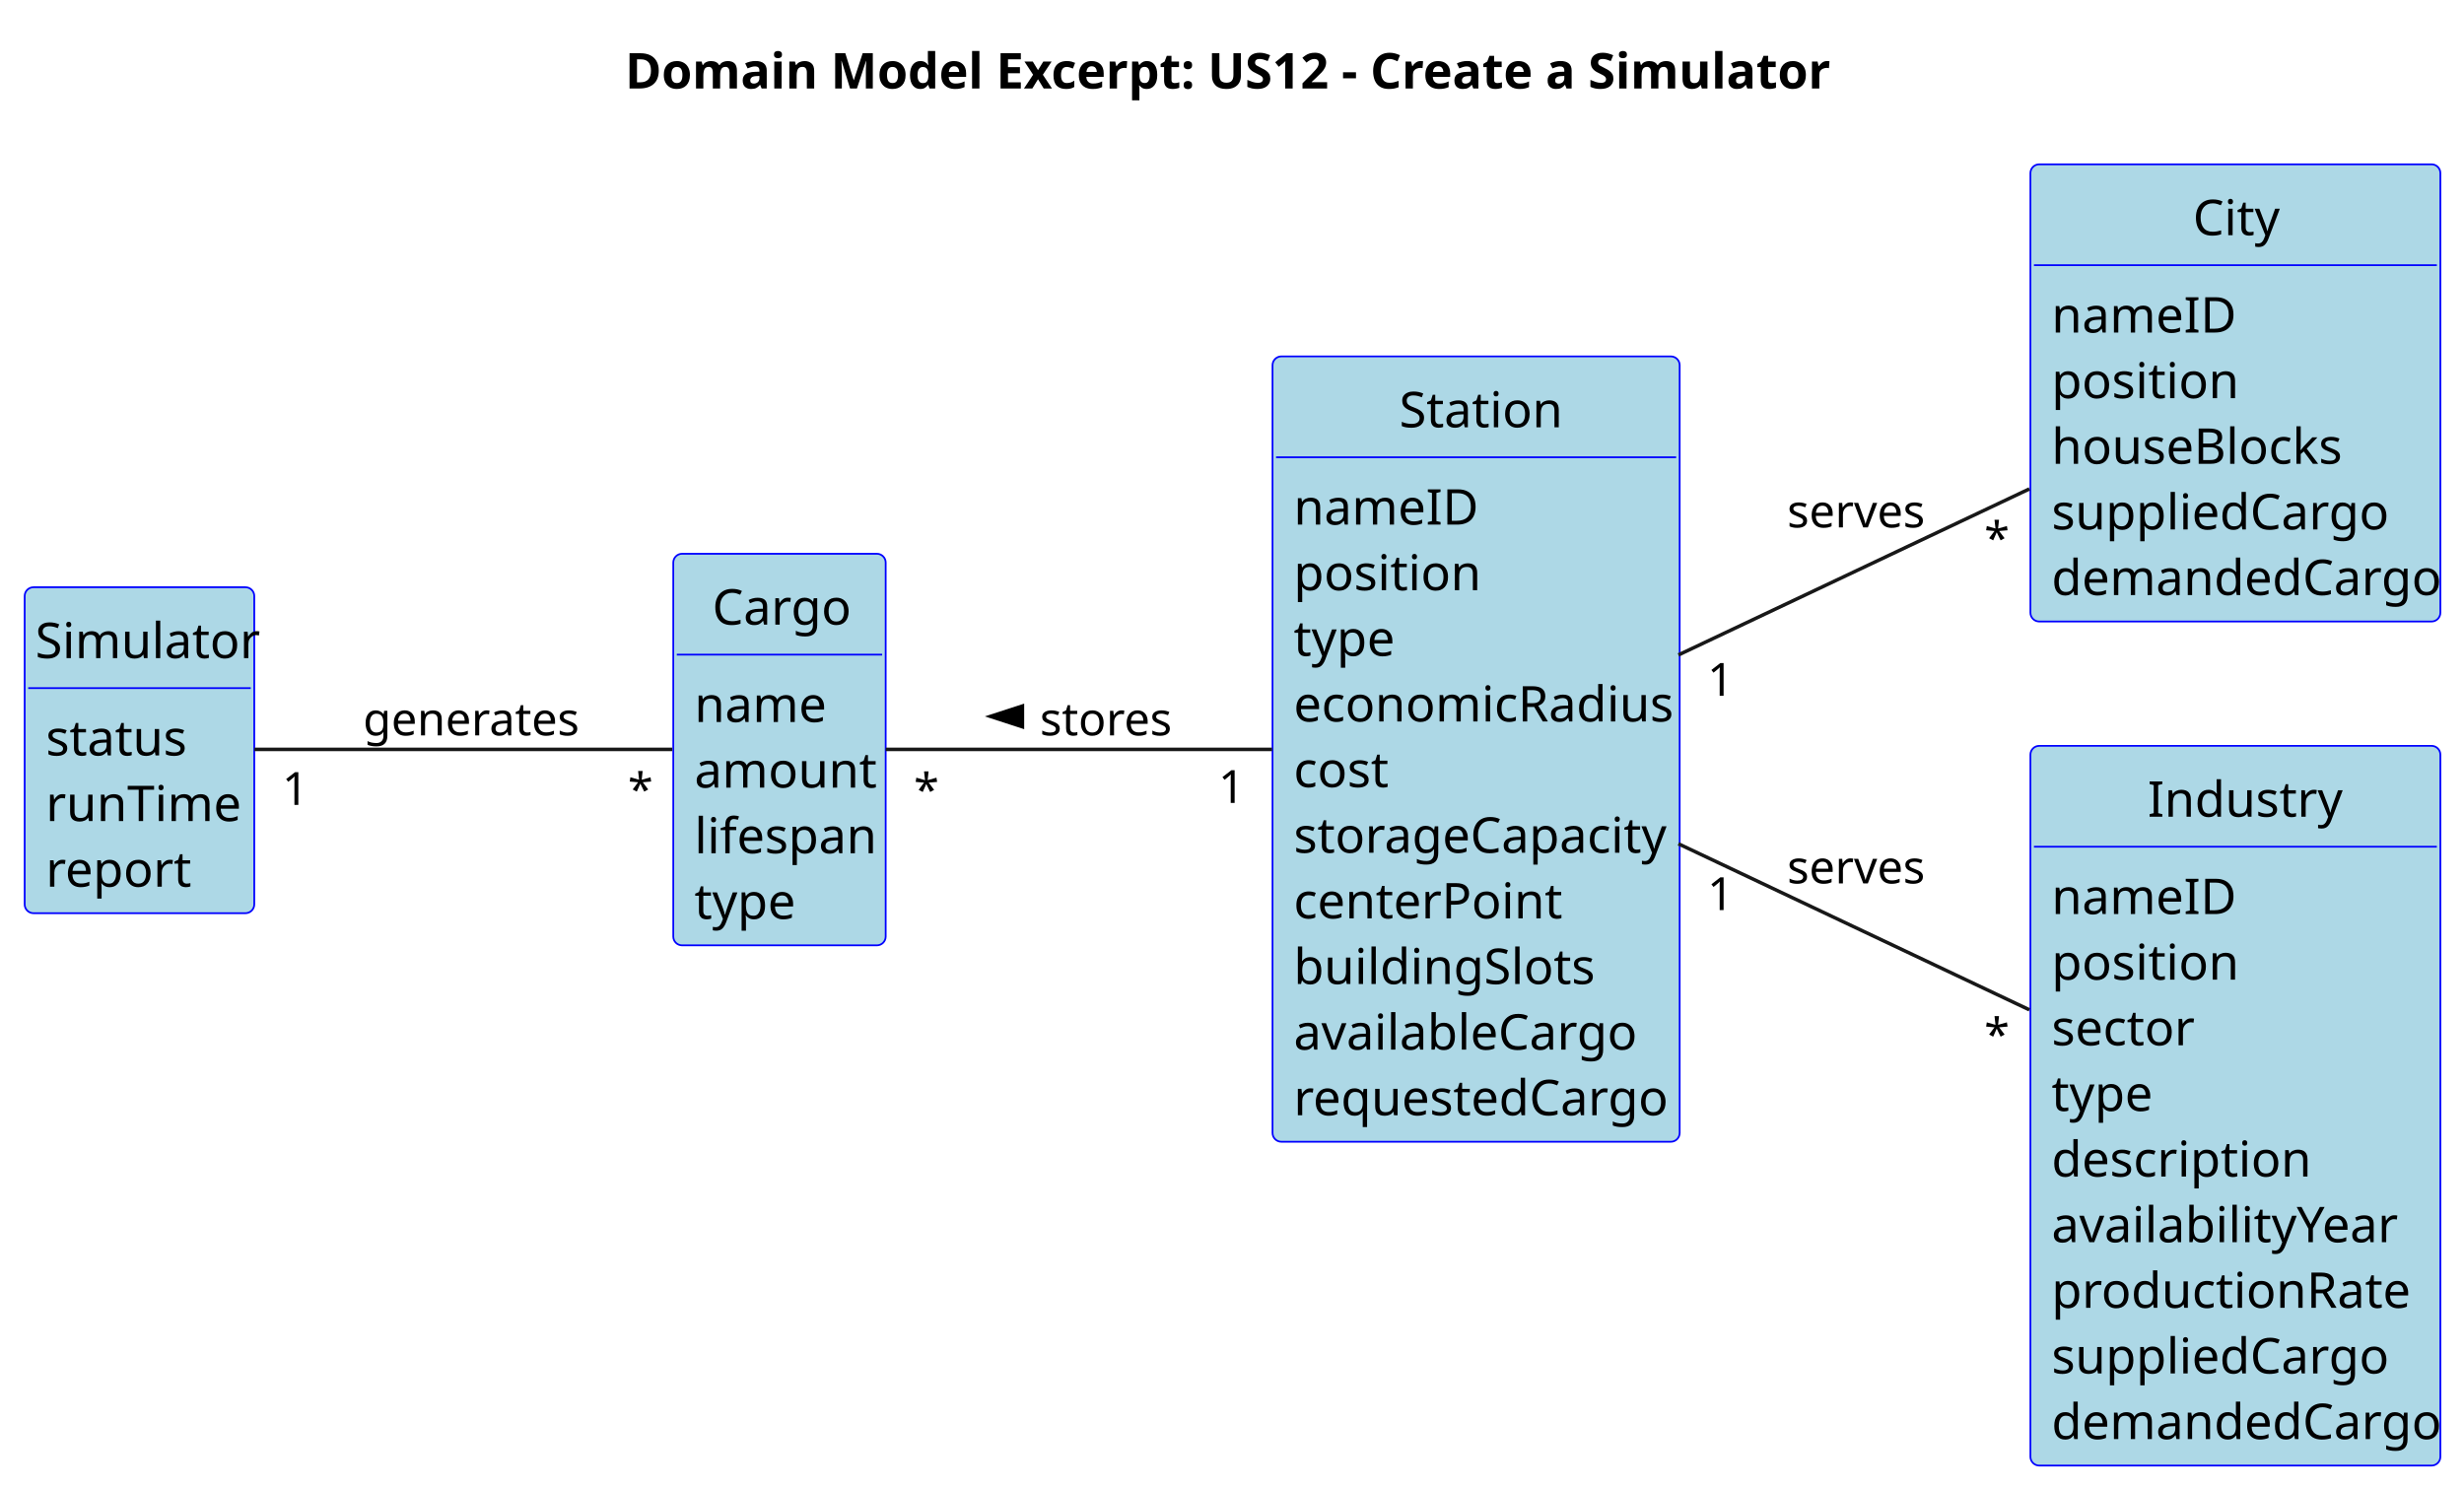
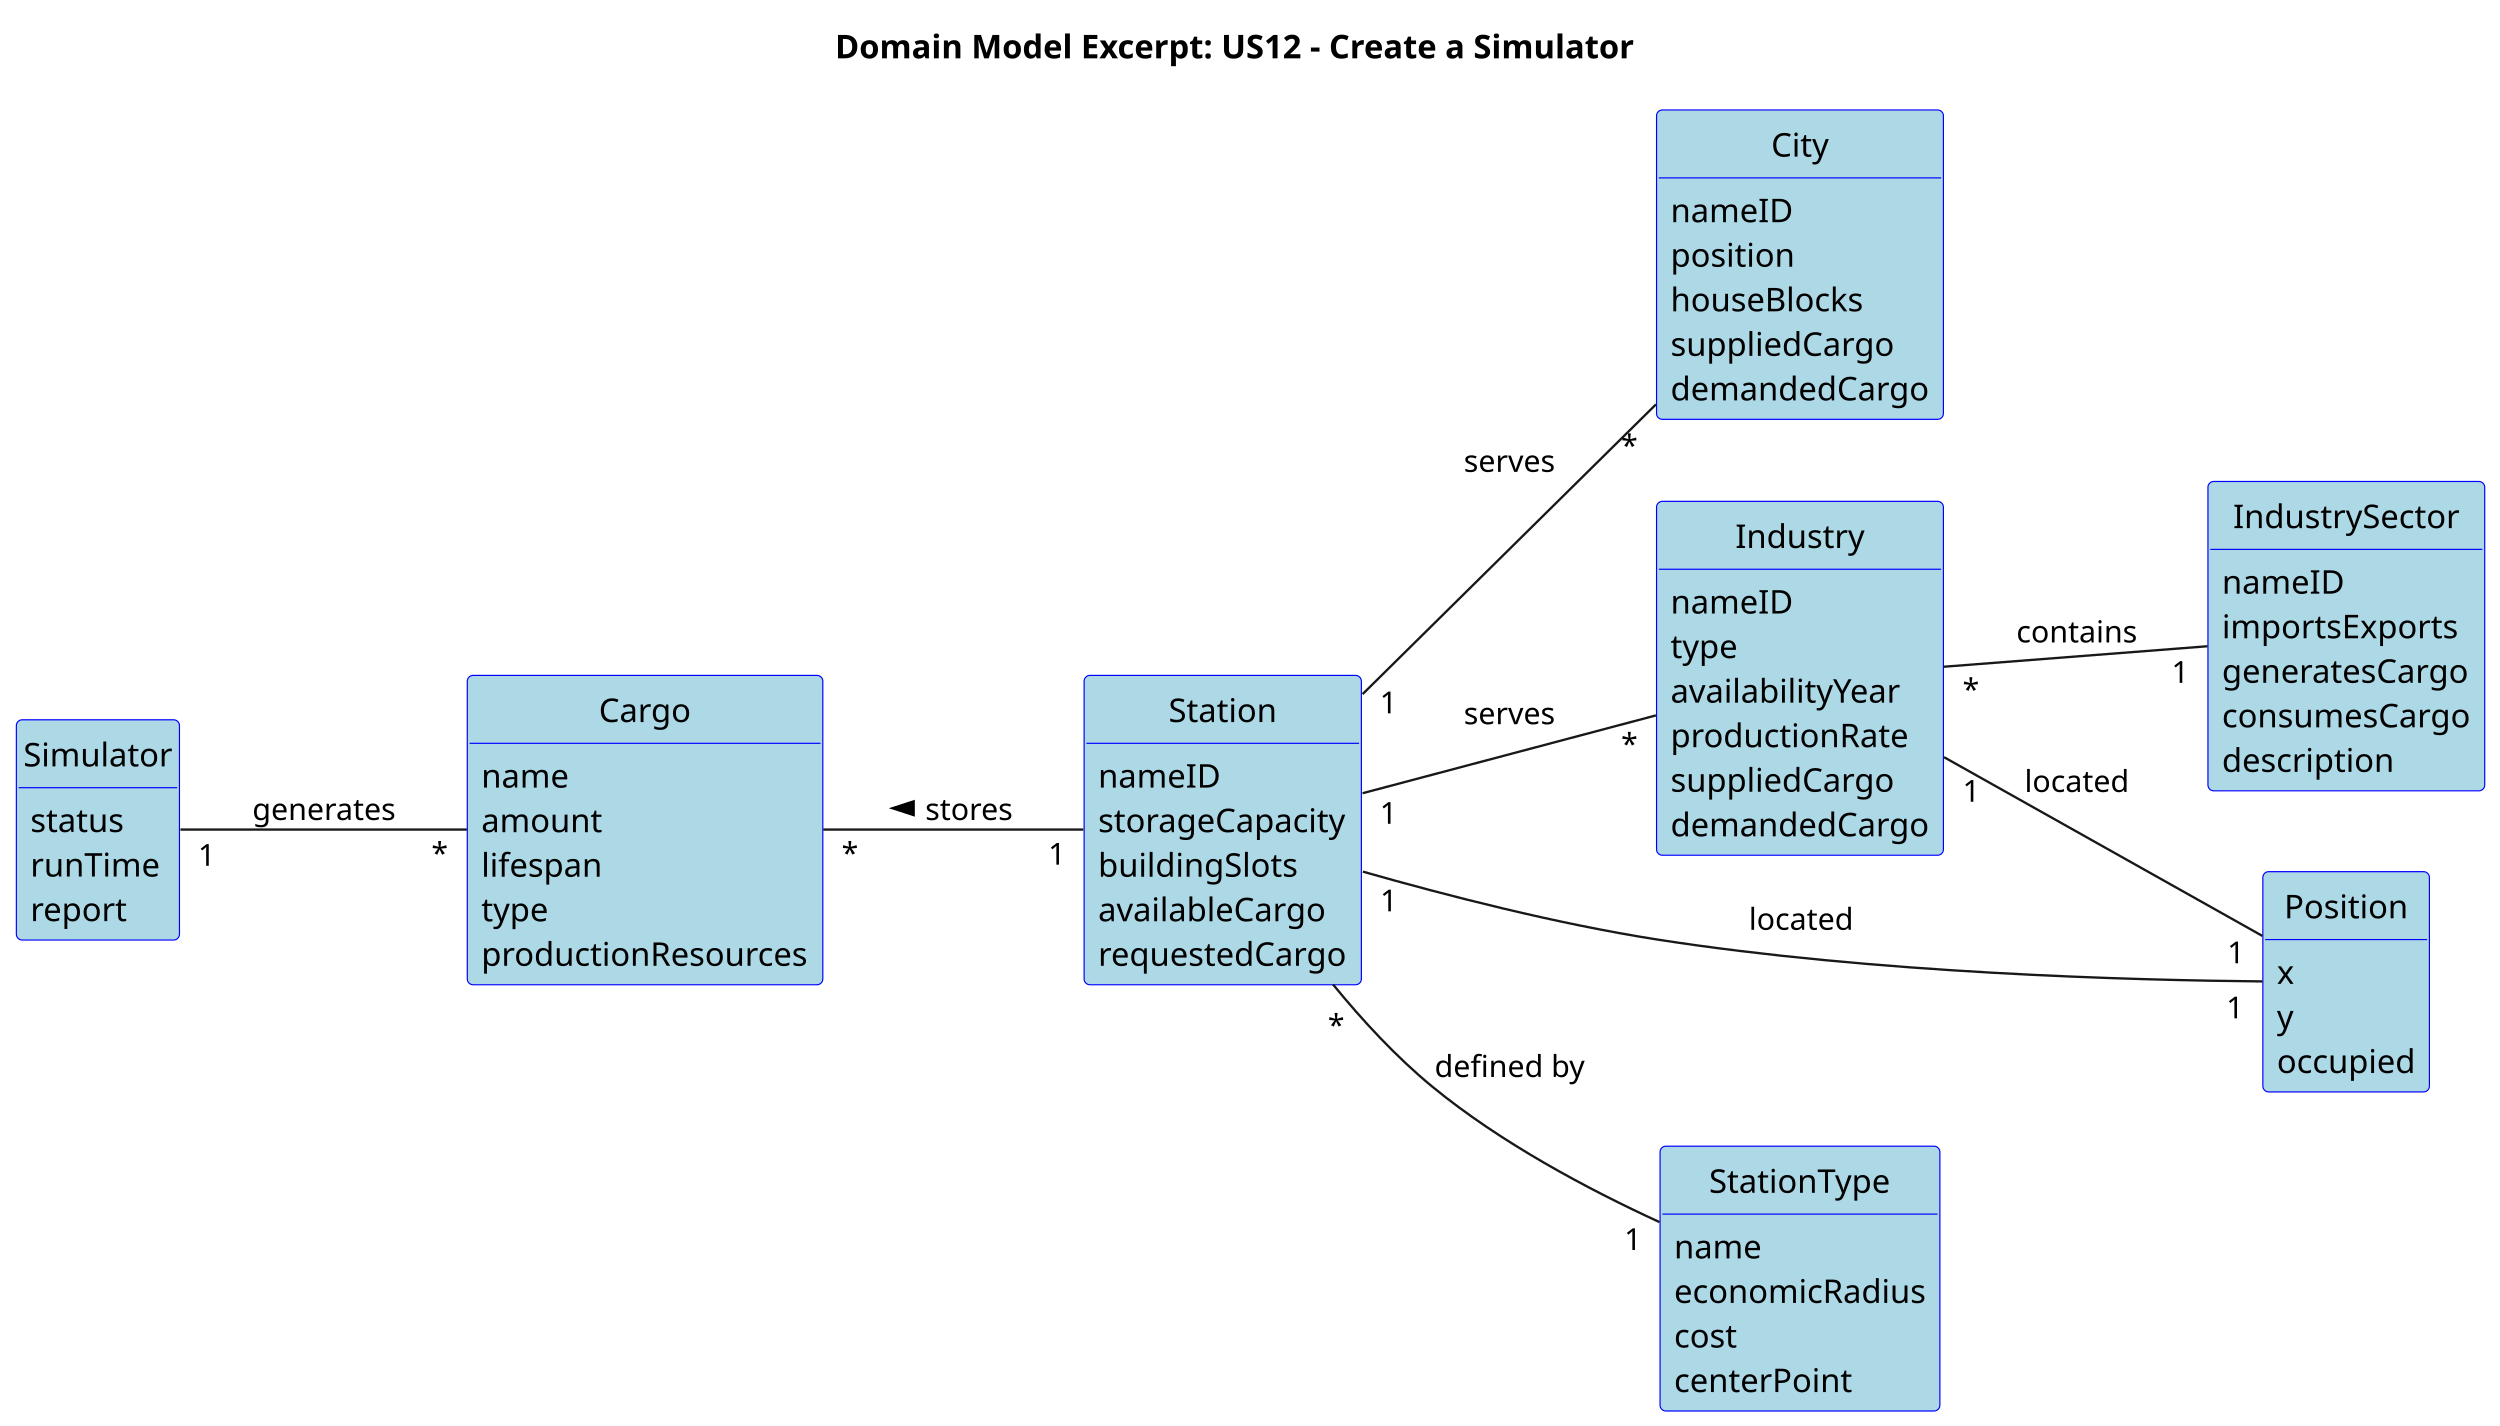
- <svg xmlns="http://www.w3.org/2000/svg" contentStyleType="text/css" height="422px" preserveAspectRatio="none" style="width:699px;height:422px;background:#FFFFFF;" version="1.1" viewBox="0 0 699 422" width="699px" zoomAndPan="magnify">
+ <svg xmlns="http://www.w3.org/2000/svg" contentStyleType="text/css" height="610px" preserveAspectRatio="none" style="width:1070px;height:610px;background:#FFFFFF;" version="1.1" viewBox="0 0 1070 610" width="1070px" zoomAndPan="magnify">
  <defs />
  <g>
-     <text fill="#000000" font-family="sans-serif" font-size="14" font-weight="bold" lengthAdjust="spacing" textLength="330.641" x="177.328" y="25.107">Domain Model Excerpt: US12 - Create a Simulator</text>
+     <text fill="#000000" font-family="sans-serif" font-size="14" font-weight="bold" lengthAdjust="spacing" textLength="341.655" x="357.4" y="24.966">Domain Model Excerpt: US12 - Create a Simulator</text>
    <g id="elem_Simulator">
-       <rect codeLine="20" fill="#ADD8E6" height="92.484" id="Simulator" rx="2.5" ry="2.5" style="stroke:#0000FF;stroke-width:0.5;" width="65.131" x="7" y="166.621" />
-       <text fill="#000000" font-family="sans-serif" font-size="14" lengthAdjust="spacing" textLength="59.131" x="10" y="186.728">Simulator</text>
-       <line style="stroke:#0000FF;stroke-width:0.5;" x1="8" x2="71.131" y1="195.242" y2="195.242" />
-       <text fill="#000000" font-family="sans-serif" font-size="14" lengthAdjust="spacing" textLength="37.352" x="13" y="214.35">status</text>
-       <text fill="#000000" font-family="sans-serif" font-size="14" lengthAdjust="spacing" textLength="51.345" x="13" y="232.971">runTime</text>
-       <text fill="#000000" font-family="sans-serif" font-size="14" lengthAdjust="spacing" textLength="36.572" x="13" y="251.592">report</text>
+       <rect codeLine="20" fill="#ADD8E6" height="94.272" id="Simulator" rx="2.5" ry="2.5" style="stroke:#0000FF;stroke-width:0.5;" width="69.812" x="7" y="308.068" />
+       <text fill="#000000" font-family="sans-serif" font-size="14" lengthAdjust="spacing" textLength="63.812" x="10" y="328.034">Simulator</text>
+       <line style="stroke:#0000FF;stroke-width:0.5;" x1="8" x2="75.812" y1="337.136" y2="337.136" />
+       <text fill="#000000" font-family="sans-serif" font-size="14" lengthAdjust="spacing" textLength="40.026" x="13" y="356.102">status</text>
+       <text fill="#000000" font-family="sans-serif" font-size="14" lengthAdjust="spacing" textLength="55.468" x="13" y="375.17">runTime</text>
+       <text fill="#000000" font-family="sans-serif" font-size="14" lengthAdjust="spacing" textLength="41.594" x="13" y="394.238">report</text>
    </g>
    <g id="elem_City">
-       <rect codeLine="26" fill="#ADD8E6" height="129.727" id="City" rx="2.5" ry="2.5" style="stroke:#0000FF;stroke-width:0.5;" width="116.296" x="576" y="46.621" />
-       <text fill="#000000" font-family="sans-serif" font-size="14" lengthAdjust="spacing" textLength="24.11" x="622.093" y="66.728">City</text>
-       <line style="stroke:#0000FF;stroke-width:0.5;" x1="577" x2="691.296" y1="75.242" y2="75.242" />
-       <text fill="#000000" font-family="sans-serif" font-size="14" lengthAdjust="spacing" textLength="49.02" x="582" y="94.35">nameID</text>
-       <text fill="#000000" font-family="sans-serif" font-size="14" lengthAdjust="spacing" textLength="48.255" x="582" y="112.971">position</text>
-       <text fill="#000000" font-family="sans-serif" font-size="14" lengthAdjust="spacing" textLength="79.379" x="582" y="131.592">houseBlocks</text>
-       <text fill="#000000" font-family="sans-serif" font-size="14" lengthAdjust="spacing" textLength="90.282" x="582" y="150.213">suppliedCargo</text>
-       <text fill="#000000" font-family="sans-serif" font-size="14" lengthAdjust="spacing" textLength="104.296" x="582" y="168.834">demandedCargo</text>
+       <rect codeLine="26" fill="#ADD8E6" height="132.407" id="City" rx="2.5" ry="2.5" style="stroke:#0000FF;stroke-width:0.5;" width="122.782" x="709" y="47.068" />
+       <text fill="#000000" font-family="sans-serif" font-size="14" lengthAdjust="spacing" textLength="24.654" x="758.064" y="67.034">City</text>
+       <line style="stroke:#0000FF;stroke-width:0.5;" x1="710" x2="830.782" y1="76.136" y2="76.136" />
+       <text fill="#000000" font-family="sans-serif" font-size="14" lengthAdjust="spacing" textLength="52.458" x="715" y="95.102">nameID</text>
+       <text fill="#000000" font-family="sans-serif" font-size="14" lengthAdjust="spacing" textLength="53.186" x="715" y="114.17">position</text>
+       <text fill="#000000" font-family="sans-serif" font-size="14" lengthAdjust="spacing" textLength="82.46" x="715" y="133.238">houseBlocks</text>
+       <text fill="#000000" font-family="sans-serif" font-size="14" lengthAdjust="spacing" textLength="95.872" x="715" y="152.305">suppliedCargo</text>
+       <text fill="#000000" font-family="sans-serif" font-size="14" lengthAdjust="spacing" textLength="110.782" x="715" y="171.373">demandedCargo</text>
    </g>
    <g id="elem_Industry">
-       <rect codeLine="34" fill="#ADD8E6" height="204.211" id="Industry" rx="2.5" ry="2.5" style="stroke:#0000FF;stroke-width:0.5;" width="116.296" x="576" y="211.621" />
-       <text fill="#000000" font-family="sans-serif" font-size="14" lengthAdjust="spacing" textLength="49.8" x="609.248" y="231.728">Industry</text>
-       <line style="stroke:#0000FF;stroke-width:0.5;" x1="577" x2="691.296" y1="240.242" y2="240.242" />
-       <text fill="#000000" font-family="sans-serif" font-size="14" lengthAdjust="spacing" textLength="49.02" x="582" y="259.35">nameID</text>
-       <text fill="#000000" font-family="sans-serif" font-size="14" lengthAdjust="spacing" textLength="48.255" x="582" y="277.971">position</text>
-       <text fill="#000000" font-family="sans-serif" font-size="14" lengthAdjust="spacing" textLength="38.124" x="582" y="296.592">sector</text>
-       <text fill="#000000" font-family="sans-serif" font-size="14" lengthAdjust="spacing" textLength="26.462" x="582" y="315.213">type</text>
-       <text fill="#000000" font-family="sans-serif" font-size="14" lengthAdjust="spacing" textLength="67.703" x="582" y="333.834">description</text>
-       <text fill="#000000" font-family="sans-serif" font-size="14" lengthAdjust="spacing" textLength="94.158" x="582" y="352.455">availabilityYear</text>
-       <text fill="#000000" font-family="sans-serif" font-size="14" lengthAdjust="spacing" textLength="94.951" x="582" y="371.076">productionRate</text>
-       <text fill="#000000" font-family="sans-serif" font-size="14" lengthAdjust="spacing" textLength="90.282" x="582" y="389.697">suppliedCargo</text>
-       <text fill="#000000" font-family="sans-serif" font-size="14" lengthAdjust="spacing" textLength="104.296" x="582" y="408.318">demandedCargo</text>
+       <rect codeLine="34" fill="#ADD8E6" height="151.475" id="Industry" rx="2.5" ry="2.5" style="stroke:#0000FF;stroke-width:0.5;" width="122.782" x="709" y="214.568" />
+       <text fill="#000000" font-family="sans-serif" font-size="14" lengthAdjust="spacing" textLength="55.342" x="742.72" y="234.534">Industry</text>
+       <line style="stroke:#0000FF;stroke-width:0.5;" x1="710" x2="830.782" y1="243.636" y2="243.636" />
+       <text fill="#000000" font-family="sans-serif" font-size="14" lengthAdjust="spacing" textLength="52.458" x="715" y="262.602">nameID</text>
+       <text fill="#000000" font-family="sans-serif" font-size="14" lengthAdjust="spacing" textLength="28.7" x="715" y="281.67">type</text>
+       <text fill="#000000" font-family="sans-serif" font-size="14" lengthAdjust="spacing" textLength="98.994" x="715" y="300.738">availabilityYear</text>
+       <text fill="#000000" font-family="sans-serif" font-size="14" lengthAdjust="spacing" textLength="102.144" x="715" y="319.805">productionRate</text>
+       <text fill="#000000" font-family="sans-serif" font-size="14" lengthAdjust="spacing" textLength="95.872" x="715" y="338.873">suppliedCargo</text>
+       <text fill="#000000" font-family="sans-serif" font-size="14" lengthAdjust="spacing" textLength="110.782" x="715" y="357.941">demandedCargo</text>
    </g>
    <g id="elem_Cargo">
-       <rect codeLine="46" fill="#ADD8E6" height="111.106" id="Cargo" rx="2.5" ry="2.5" style="stroke:#0000FF;stroke-width:0.5;" width="60.255" x="191" y="157.121" />
-       <text fill="#000000" font-family="sans-serif" font-size="14" lengthAdjust="spacing" textLength="38.131" x="202.062" y="177.228">Cargo</text>
-       <line style="stroke:#0000FF;stroke-width:0.5;" x1="192" x2="250.255" y1="185.742" y2="185.742" />
-       <text fill="#000000" font-family="sans-serif" font-size="14" lengthAdjust="spacing" textLength="35.02" x="197" y="204.85">name</text>
-       <text fill="#000000" font-family="sans-serif" font-size="14" lengthAdjust="spacing" textLength="46.696" x="197" y="223.471">amount</text>
-       <text fill="#000000" font-family="sans-serif" font-size="14" lengthAdjust="spacing" textLength="48.255" x="197" y="242.092">lifespan</text>
-       <text fill="#000000" font-family="sans-serif" font-size="14" lengthAdjust="spacing" textLength="26.462" x="197" y="260.713">type</text>
+       <rect codeLine="43" fill="#ADD8E6" height="132.407" id="Cargo" rx="2.5" ry="2.5" style="stroke:#0000FF;stroke-width:0.5;" width="152.167" x="200" y="289.068" />
+       <text fill="#000000" font-family="sans-serif" font-size="14" lengthAdjust="spacing" textLength="39.564" x="256.302" y="309.034">Cargo</text>
+       <line style="stroke:#0000FF;stroke-width:0.5;" x1="201" x2="351.168" y1="318.136" y2="318.136" />
+       <text fill="#000000" font-family="sans-serif" font-size="14" lengthAdjust="spacing" textLength="37.492" x="206" y="337.102">name</text>
+       <text fill="#000000" font-family="sans-serif" font-size="14" lengthAdjust="spacing" textLength="51.772" x="206" y="356.17">amount</text>
+       <text fill="#000000" font-family="sans-serif" font-size="14" lengthAdjust="spacing" textLength="51.758" x="206" y="375.238">lifespan</text>
+       <text fill="#000000" font-family="sans-serif" font-size="14" lengthAdjust="spacing" textLength="28.7" x="206" y="394.305">type</text>
+       <text fill="#000000" font-family="sans-serif" font-size="14" lengthAdjust="spacing" textLength="140.167" x="206" y="413.373">productionResources</text>
    </g>
    <g id="elem_Station">
-       <rect codeLine="54" fill="#ADD8E6" height="222.832" id="Station" rx="2.5" ry="2.5" style="stroke:#0000FF;stroke-width:0.5;" width="115.496" x="361" y="101.121" />
-       <text fill="#000000" font-family="sans-serif" font-size="14" lengthAdjust="spacing" textLength="43.586" x="396.955" y="121.228">Station</text>
-       <line style="stroke:#0000FF;stroke-width:0.5;" x1="362" x2="475.496" y1="129.742" y2="129.742" />
-       <text fill="#000000" font-family="sans-serif" font-size="14" lengthAdjust="spacing" textLength="49.02" x="367" y="148.85">nameID</text>
-       <text fill="#000000" font-family="sans-serif" font-size="14" lengthAdjust="spacing" textLength="48.255" x="367" y="167.471">position</text>
-       <text fill="#000000" font-family="sans-serif" font-size="14" lengthAdjust="spacing" textLength="26.462" x="367" y="186.092">type</text>
-       <text fill="#000000" font-family="sans-serif" font-size="14" lengthAdjust="spacing" textLength="103.496" x="367" y="204.713">economicRadius</text>
-       <text fill="#000000" font-family="sans-serif" font-size="14" lengthAdjust="spacing" textLength="25.676" x="367" y="223.334">cost</text>
-       <text fill="#000000" font-family="sans-serif" font-size="14" lengthAdjust="spacing" textLength="101.165" x="367" y="241.955">storageCapacity</text>
-       <text fill="#000000" font-family="sans-serif" font-size="14" lengthAdjust="spacing" textLength="70.82" x="367" y="260.576">centerPoint</text>
-       <text fill="#000000" font-family="sans-serif" font-size="14" lengthAdjust="spacing" textLength="79.386" x="367" y="279.197">buildingSlots</text>
-       <text fill="#000000" font-family="sans-serif" font-size="14" lengthAdjust="spacing" textLength="93.393" x="367" y="297.818">availableCargo</text>
-       <text fill="#000000" font-family="sans-serif" font-size="14" lengthAdjust="spacing" textLength="100.399" x="367" y="316.44">requestedCargo</text>
+       <rect codeLine="52" fill="#ADD8E6" height="132.407" id="Station" rx="2.5" ry="2.5" style="stroke:#0000FF;stroke-width:0.5;" width="118.666" x="464" y="289.068" />
+       <text fill="#000000" font-family="sans-serif" font-size="14" lengthAdjust="spacing" textLength="46.382" x="500.142" y="309.034">Station</text>
+       <line style="stroke:#0000FF;stroke-width:0.5;" x1="465" x2="581.666" y1="318.136" y2="318.136" />
+       <text fill="#000000" font-family="sans-serif" font-size="14" lengthAdjust="spacing" textLength="52.458" x="470" y="337.102">nameID</text>
+       <text fill="#000000" font-family="sans-serif" font-size="14" lengthAdjust="spacing" textLength="106.064" x="470" y="356.17">storageCapacity</text>
+       <text fill="#000000" font-family="sans-serif" font-size="14" lengthAdjust="spacing" textLength="85.498" x="470" y="375.238">buildingSlots</text>
+       <text fill="#000000" font-family="sans-serif" font-size="14" lengthAdjust="spacing" textLength="97.58" x="470" y="394.305">availableCargo</text>
+       <text fill="#000000" font-family="sans-serif" font-size="14" lengthAdjust="spacing" textLength="106.666" x="470" y="413.373">requestedCargo</text>
+     </g>
+     <g id="elem_Position">
+       <rect codeLine="60" fill="#ADD8E6" height="94.272" id="Position" rx="2.5" ry="2.5" style="stroke:#0000FF;stroke-width:0.5;" width="71.29" x="968.5" y="373.068" />
+       <text fill="#000000" font-family="sans-serif" font-size="14" lengthAdjust="spacing" textLength="53.046" x="977.622" y="393.034">Position</text>
+       <line style="stroke:#0000FF;stroke-width:0.5;" x1="969.5" x2="1038.79" y1="402.136" y2="402.136" />
+       <text fill="#000000" font-family="sans-serif" font-size="14" lengthAdjust="spacing" textLength="7.406" x="974.5" y="421.102">x</text>
+       <text fill="#000000" font-family="sans-serif" font-size="14" lengthAdjust="spacing" textLength="7.14" x="974.5" y="440.17">y</text>
+       <text fill="#000000" font-family="sans-serif" font-size="14" lengthAdjust="spacing" textLength="59.29" x="974.5" y="459.238">occupied</text>
+     </g>
+     <g id="elem_IndustrySector">
+       <rect codeLine="66" fill="#ADD8E6" height="132.407" id="IndustrySector" rx="2.5" ry="2.5" style="stroke:#0000FF;stroke-width:0.5;" width="118.456" x="945" y="206.068" />
+       <text fill="#000000" font-family="sans-serif" font-size="14" lengthAdjust="spacing" textLength="96.95" x="955.753" y="226.034">IndustrySector</text>
+       <line style="stroke:#0000FF;stroke-width:0.5;" x1="946" x2="1062.456" y1="235.136" y2="235.136" />
+       <text fill="#000000" font-family="sans-serif" font-size="14" lengthAdjust="spacing" textLength="52.458" x="951" y="254.102">nameID</text>
+       <text fill="#000000" font-family="sans-serif" font-size="14" lengthAdjust="spacing" textLength="101.136" x="951" y="273.17">importsExports</text>
+       <text fill="#000000" font-family="sans-serif" font-size="14" lengthAdjust="spacing" textLength="105.91" x="951" y="292.238">generatesCargo</text>
+       <text fill="#000000" font-family="sans-serif" font-size="14" lengthAdjust="spacing" textLength="106.456" x="951" y="311.305">consumesCargo</text>
+       <text fill="#000000" font-family="sans-serif" font-size="14" lengthAdjust="spacing" textLength="73.724" x="951" y="330.373">description</text>
+     </g>
+     <g id="elem_StationType">
+       <rect codeLine="74" fill="#ADD8E6" height="113.34" id="StationType" rx="2.5" ry="2.5" style="stroke:#0000FF;stroke-width:0.5;" width="119.772" x="710.5" y="490.568" />
+       <text fill="#000000" font-family="sans-serif" font-size="14" lengthAdjust="spacing" textLength="77.812" x="731.48" y="510.534">StationType</text>
+       <line style="stroke:#0000FF;stroke-width:0.5;" x1="711.5" x2="829.272" y1="519.636" y2="519.636" />
+       <text fill="#000000" font-family="sans-serif" font-size="14" lengthAdjust="spacing" textLength="37.492" x="716.5" y="538.602">name</text>
+       <text fill="#000000" font-family="sans-serif" font-size="14" lengthAdjust="spacing" textLength="107.772" x="716.5" y="557.67">economicRadius</text>
+       <text fill="#000000" font-family="sans-serif" font-size="14" lengthAdjust="spacing" textLength="26.95" x="716.5" y="576.738">cost</text>
+       <text fill="#000000" font-family="sans-serif" font-size="14" lengthAdjust="spacing" textLength="76.258" x="716.5" y="595.806">centerPoint</text>
    </g>
    <g id="link_Simulator_Cargo">
-       <path codeLine="67" d="M72.18,212.621 C105.69,212.621 158.14,212.621 190.72,212.621 " fill="none" id="Simulator-Cargo" style="stroke:#181818;stroke-width:1.0;" />
-       <text fill="#000000" font-family="sans-serif" font-size="13" lengthAdjust="spacing" textLength="57.821" x="103" y="208.649">generates</text>
-       <text fill="#000000" font-family="sans-serif" font-size="13" lengthAdjust="spacing" textLength="7.23" x="80.025" y="228.383">1</text>
-       <text fill="#000000" font-family="sans-serif" font-size="13" lengthAdjust="spacing" textLength="5.059" x="178.117" y="228.637">*</text>
+       <path codeLine="81" d="M77.23,355.068 C109.37,355.068 158.56,355.068 199.83,355.068 " fill="none" id="Simulator-Cargo" style="stroke:#181818;stroke-width:1.0;" />
+       <text fill="#000000" font-family="sans-serif" font-size="13" lengthAdjust="spacing" textLength="61.607" x="108" y="350.965">generates</text>
+       <text fill="#000000" font-family="sans-serif" font-size="13" lengthAdjust="spacing" textLength="7.436" x="84.74" y="370.572">1</text>
+       <text fill="#000000" font-family="sans-serif" font-size="13" lengthAdjust="spacing" textLength="7.163" x="184.614" y="369.857">*</text>
    </g>
    <g id="link_Cargo_Station">
-       <path codeLine="68" d="M251.27,212.621 C280.14,212.621 325.01,212.621 360.87,212.621 " fill="none" id="Cargo-Station" style="stroke:#181818;stroke-width:1.0;" />
-       <polygon fill="#000000" points="281,203.267,290.045,206.206,290.045,200.328,281,203.267" style="stroke:#000000;stroke-width:1.0;" />
-       <text fill="#000000" font-family="sans-serif" font-size="13" lengthAdjust="spacing" textLength="35.401" x="295" y="208.649">stores</text>
-       <text fill="#000000" font-family="sans-serif" font-size="13" lengthAdjust="spacing" textLength="5.059" x="259.234" y="228.744">*</text>
-       <text fill="#000000" font-family="sans-serif" font-size="13" lengthAdjust="spacing" textLength="7.23" x="345.638" y="227.822">1</text>
+       <path codeLine="82" d="M352.33,355.068 C388.13,355.068 430.29,355.068 463.69,355.068 " fill="none" id="Cargo-Station" style="stroke:#181818;stroke-width:1.0;" />
+       <polygon fill="#000000" points="382,345.921,391.045,348.86,391.045,342.982,382,345.921" style="stroke:#000000;stroke-width:1.0;" />
+       <text fill="#000000" font-family="sans-serif" font-size="13" lengthAdjust="spacing" textLength="37.713" x="396" y="350.965">stores</text>
+       <text fill="#000000" font-family="sans-serif" font-size="13" lengthAdjust="spacing" textLength="7.163" x="360.188" y="369.816">*</text>
+       <text fill="#000000" font-family="sans-serif" font-size="13" lengthAdjust="spacing" textLength="7.436" x="448.628" y="370.073">1</text>
    </g>
    <g id="link_Station_City">
-       <path codeLine="69" d="M476.15,185.821 C506.91,171.271 544.85,153.321 575.71,138.721 " fill="none" id="Station-City" style="stroke:#181818;stroke-width:1.0;" />
-       <text fill="#000000" font-family="sans-serif" font-size="13" lengthAdjust="spacing" textLength="38.289" x="507" y="149.649">serves</text>
-       <text fill="#000000" font-family="sans-serif" font-size="13" lengthAdjust="spacing" textLength="7.23" x="484.349" y="197.421">1</text>
-       <text fill="#000000" font-family="sans-serif" font-size="13" lengthAdjust="spacing" textLength="5.059" x="562.906" y="157.347">*</text>
+       <path codeLine="83" d="M583.18,297.098 C621.12,259.628 670.39,210.958 708.74,173.088 " fill="none" id="Station-City" style="stroke:#181818;stroke-width:1.0;" />
+       <text fill="#000000" font-family="sans-serif" font-size="13" lengthAdjust="spacing" textLength="39.091" x="626.5" y="201.965">serves</text>
+       <text fill="#000000" font-family="sans-serif" font-size="13" lengthAdjust="spacing" textLength="7.436" x="590.53" y="305.292">1</text>
+       <text fill="#000000" font-family="sans-serif" font-size="13" lengthAdjust="spacing" textLength="7.163" x="693.81" y="195.354">*</text>
    </g>
    <g id="link_Station_Industry">
-       <path codeLine="70" d="M476.15,239.421 C506.91,253.971 544.85,271.921 575.71,286.521 " fill="none" id="Station-Industry" style="stroke:#181818;stroke-width:1.0;" />
-       <text fill="#000000" font-family="sans-serif" font-size="13" lengthAdjust="spacing" textLength="38.289" x="507" y="250.649">serves</text>
-       <text fill="#000000" font-family="sans-serif" font-size="13" lengthAdjust="spacing" textLength="7.23" x="484.349" y="258.224">1</text>
-       <text fill="#000000" font-family="sans-serif" font-size="13" lengthAdjust="spacing" textLength="5.059" x="562.906" y="298.171">*</text>
+       <path codeLine="84" d="M583.18,339.498 C621.12,329.438 670.39,316.358 708.74,306.188 " fill="none" id="Station-Industry" style="stroke:#181818;stroke-width:1.0;" />
+       <text fill="#000000" font-family="sans-serif" font-size="13" lengthAdjust="spacing" textLength="39.091" x="626.5" y="309.965">serves</text>
+       <text fill="#000000" font-family="sans-serif" font-size="13" lengthAdjust="spacing" textLength="7.436" x="590.53" y="352.595">1</text>
+       <text fill="#000000" font-family="sans-serif" font-size="13" lengthAdjust="spacing" textLength="7.163" x="693.81" y="323.099">*</text>
+     </g>
+     <g id="link_Industry_Position">
+       <path codeLine="85" d="M832.02,324.058 C875.43,348.428 932.37,380.408 968.33,400.598 " fill="none" id="Industry-Position" style="stroke:#181818;stroke-width:1.0;" />
+       <text fill="#000000" font-family="sans-serif" font-size="13" lengthAdjust="spacing" textLength="44.772" x="866.5" y="338.965">located</text>
+       <text fill="#000000" font-family="sans-serif" font-size="13" lengthAdjust="spacing" textLength="7.436" x="839.984" y="343.147">1</text>
+       <text fill="#000000" font-family="sans-serif" font-size="13" lengthAdjust="spacing" textLength="7.436" x="953.266" y="412.277">1</text>
+     </g>
+     <g id="link_Station_Position">
+       <path codeLine="86" d="M583.32,373.068 C619.27,383.318 666.38,395.398 709,402.068 C801.96,416.618 913.17,419.558 968.37,420.048 " fill="none" id="Station-Position" style="stroke:#181818;stroke-width:1.0;" />
+       <text fill="#000000" font-family="sans-serif" font-size="13" lengthAdjust="spacing" textLength="44.772" x="748.5" y="397.965">located</text>
+       <text fill="#000000" font-family="sans-serif" font-size="13" lengthAdjust="spacing" textLength="7.436" x="590.686" y="390.046">1</text>
+       <text fill="#000000" font-family="sans-serif" font-size="13" lengthAdjust="spacing" textLength="7.436" x="952.826" y="435.847">1</text>
+     </g>
+     <g id="link_Industry_IndustrySector">
+       <path codeLine="87" d="M832.02,285.358 C866.85,282.658 910.4,279.268 944.83,276.588 " fill="none" id="Industry-IndustrySector" style="stroke:#181818;stroke-width:1.0;" />
+       <text fill="#000000" font-family="sans-serif" font-size="13" lengthAdjust="spacing" textLength="51.74" x="863" y="274.965">contains</text>
+       <text fill="#000000" font-family="sans-serif" font-size="13" lengthAdjust="spacing" textLength="7.163" x="839.968" y="299.731">*</text>
+       <text fill="#000000" font-family="sans-serif" font-size="13" lengthAdjust="spacing" textLength="7.436" x="929.407" y="292.255">1</text>
+     </g>
+     <g id="link_Station_StationType">
+       <path codeLine="88" d="M570.52,421.328 C583.17,436.818 597.66,452.458 613,465.068 C642.15,489.028 679.41,508.888 710.27,523.068 " fill="none" id="Station-StationType" style="stroke:#181818;stroke-width:1.0;" />
+       <text fill="#000000" font-family="sans-serif" font-size="13" lengthAdjust="spacing" textLength="64.519" x="614" y="460.965">defined by</text>
+       <text fill="#000000" font-family="sans-serif" font-size="13" lengthAdjust="spacing" textLength="7.163" x="568.307" y="443.418">*</text>
+       <text fill="#000000" font-family="sans-serif" font-size="13" lengthAdjust="spacing" textLength="7.436" x="695.147" y="535.003">1</text>
    </g>
  </g>
</svg>
